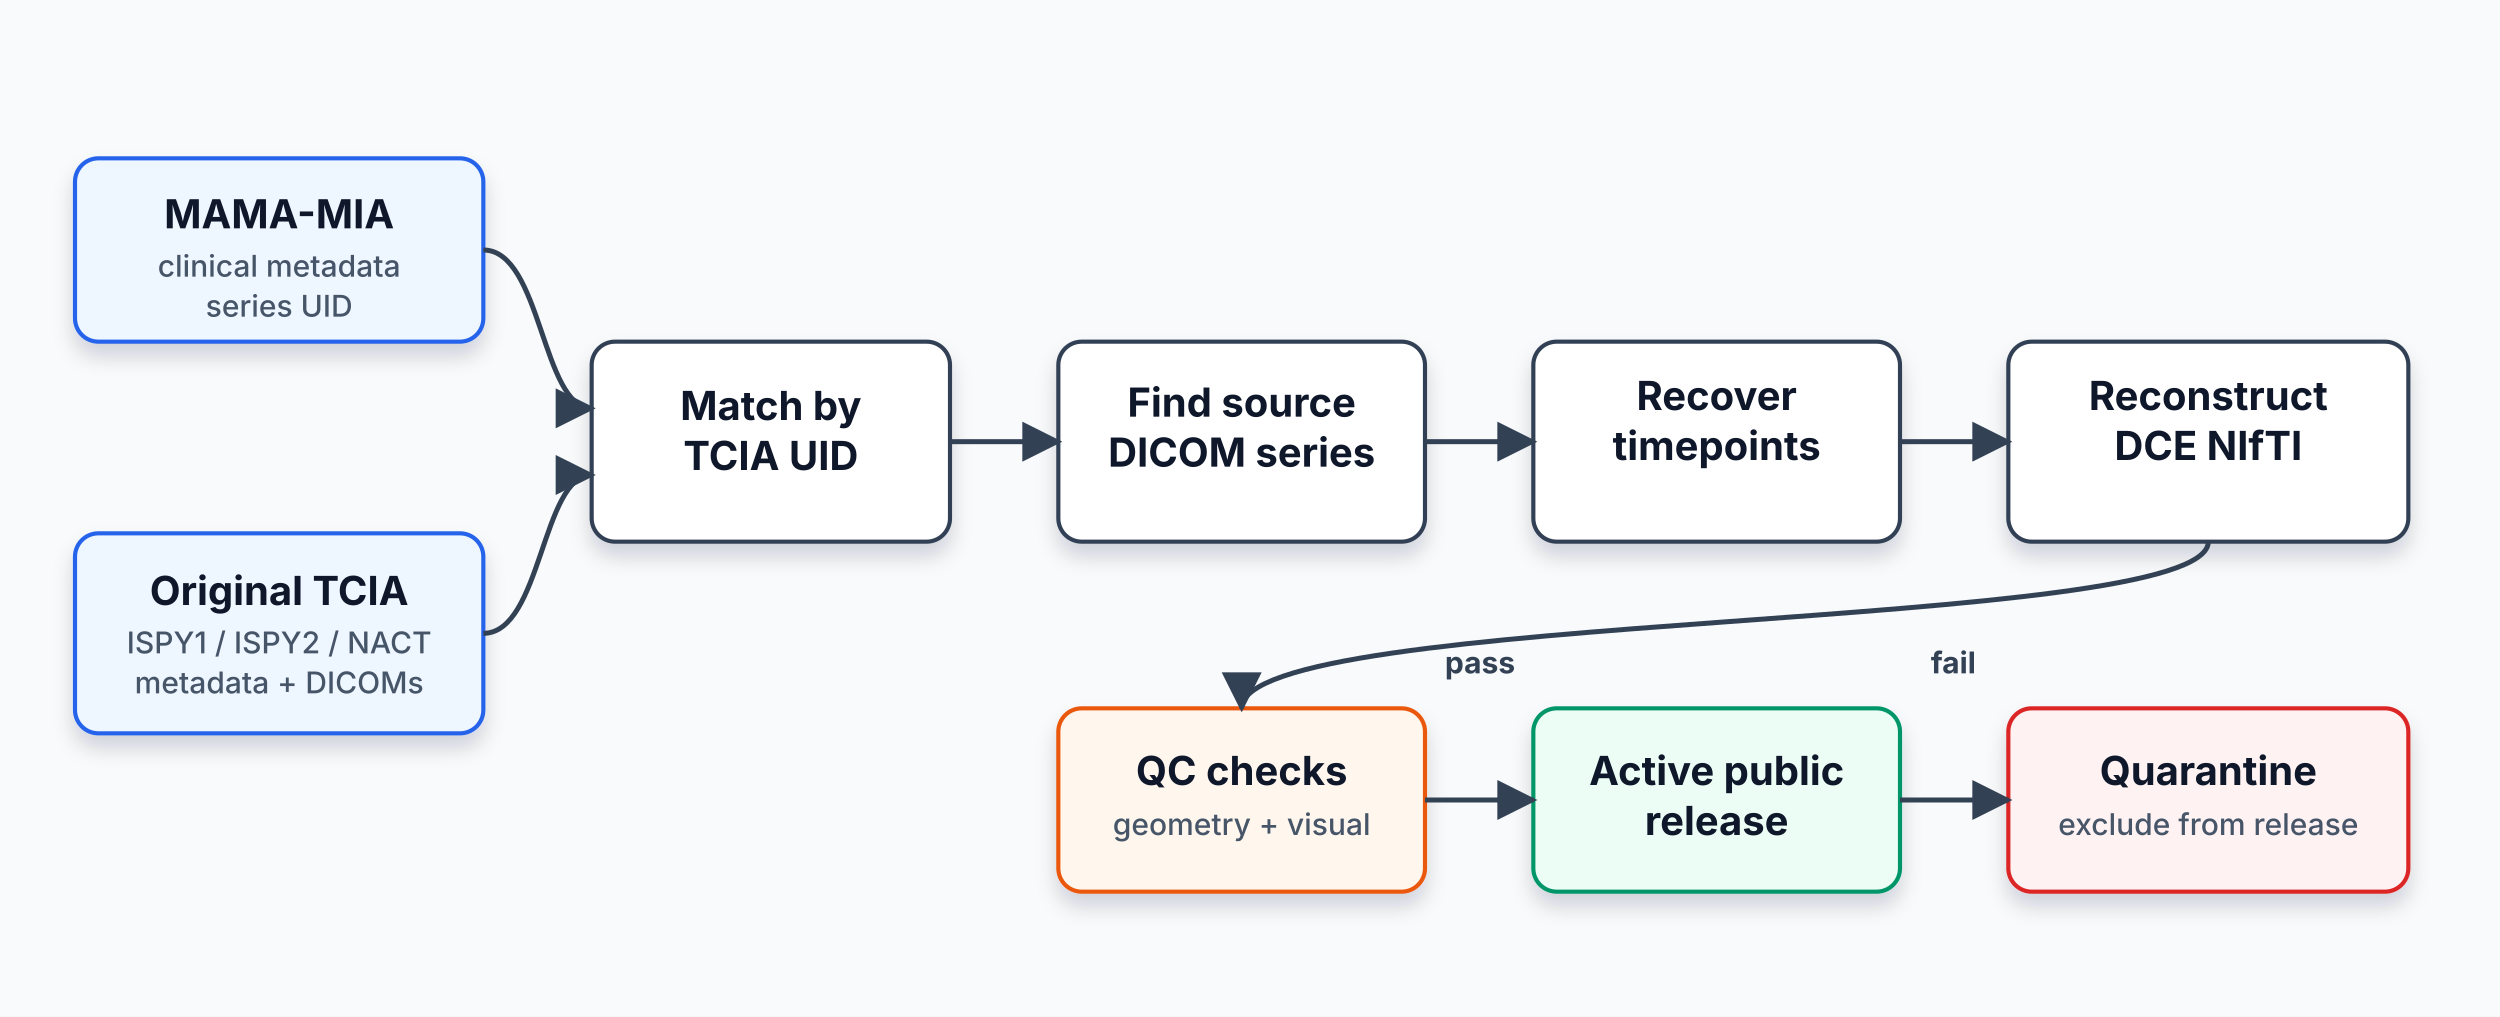
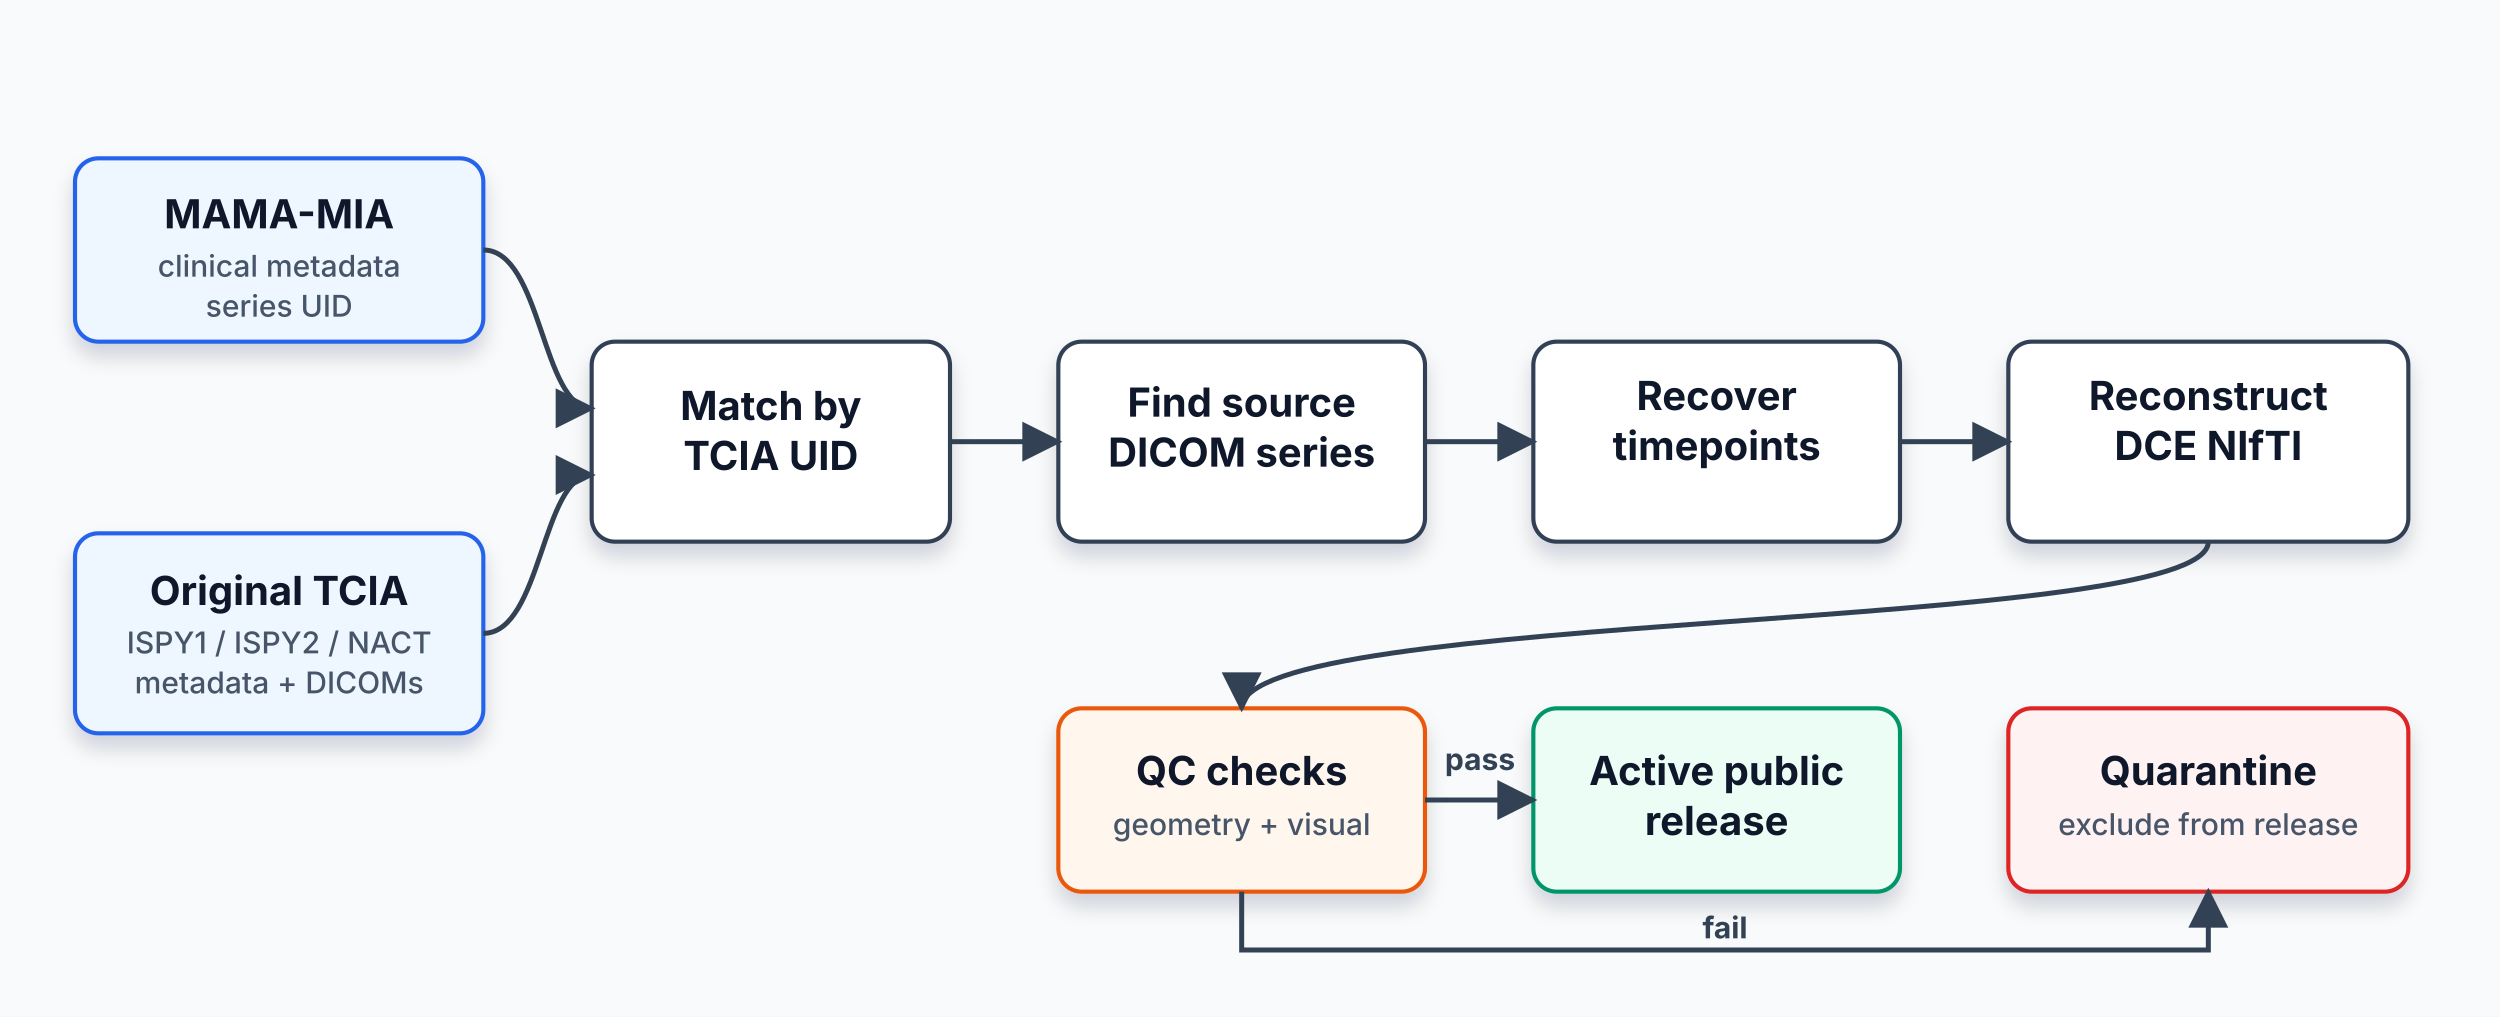
<svg xmlns="http://www.w3.org/2000/svg" width="1500" height="610" viewBox="0 0 1500 610" role="img" aria-labelledby="title desc">
  <defs>
    <marker id="arrow" viewBox="0 0 10 10" refX="9" refY="5" markerWidth="8" markerHeight="8" orient="auto-start-reverse">
      <path d="M 0 0 L 10 5 L 0 10 z" fill="#334155" />
    </marker>
    <filter id="shadow" x="-10%" y="-20%" width="120%" height="150%">
      <feDropShadow dx="0" dy="8" stdDeviation="6" flood-color="#0f172a" flood-opacity="0.16" />
    </filter>
    <style>
      .bg { fill: #f8fafc; }
      .box { fill: #ffffff; stroke: #334155; stroke-width: 2.5; rx: 14; filter: url(#shadow); }
      .source { fill: #eef6ff; stroke: #2563eb; }
      .process { fill: #ffffff; stroke: #334155; }
      .qc { fill: #fff7ed; stroke: #ea580c; }
      .ok { fill: #ecfdf5; stroke: #059669; }
      .bad { fill: #fef2f2; stroke: #dc2626; }
      .text { font-family: Inter, Arial, sans-serif; font-size: 24px; font-weight: 650; fill: #0f172a; text-anchor: middle; }
      .sub { font-family: Inter, Arial, sans-serif; font-size: 18px; font-weight: 450; fill: #475569; text-anchor: middle; }
      .arrow { stroke: #334155; stroke-width: 3; fill: none; marker-end: url(#arrow); }
      .label { font-family: Inter, Arial, sans-serif; font-size: 18px; font-weight: 650; fill: #334155; text-anchor: middle; }
    </style>
  </defs>
  <rect class="bg" x="0" y="0" width="1500" height="610" />
  <rect class="box source" x="45" y="95" width="245" height="110" />
  <text class="text" x="167.5" y="137">MAMA-MIA</text>
  <text class="sub" x="167.5" y="166">clinical metadata</text>
  <text class="sub" x="167.5" y="190">series UID</text>
  <rect class="box source" x="45" y="320" width="245" height="120" />
  <text class="text" x="167.5" y="363">Original TCIA</text>
  <text class="sub" x="167.5" y="392">ISPY1 / ISPY2 / NACT</text>
  <text class="sub" x="167.5" y="416">metadata + DICOMs</text>
  <rect class="box process" x="355" y="205" width="215" height="120" />
  <text class="text" x="462.5" y="252">Match by</text>
  <text class="text" x="462.5" y="282">TCIA UID</text>
  <rect class="box process" x="635" y="205" width="220" height="120" />
  <text class="text" x="745" y="250">Find source</text>
  <text class="text" x="745" y="280">DICOM series</text>
  <rect class="box process" x="920" y="205" width="220" height="120" />
  <text class="text" x="1030" y="246">Recover</text>
  <text class="text" x="1030" y="276">timepoints</text>
  <rect class="box process" x="1205" y="205" width="240" height="120" />
  <text class="text" x="1325" y="246">Reconstruct</text>
  <text class="text" x="1325" y="276">DCE NIfTI</text>
  <rect class="box qc" x="635" y="425" width="220" height="110" />
  <text class="text" x="745" y="471">QC checks</text>
  <text class="sub" x="745" y="501">geometry + visual</text>
  <rect class="box ok" x="920" y="425" width="220" height="110" />
  <text class="text" x="1030" y="471">Active public</text>
  <text class="text" x="1030" y="501">release</text>
  <rect class="box bad" x="1205" y="425" width="240" height="110" />
  <text class="text" x="1325" y="471">Quarantine</text>
  <text class="sub" x="1325" y="501">exclude from release</text>
  <path class="arrow" d="M 290 150 C 325 150, 325 245, 355 245" />
  <path class="arrow" d="M 290 380 C 325 380, 325 285, 355 285" />
  <path class="arrow" d="M 570 265 L 635 265" />
  <path class="arrow" d="M 855 265 L 920 265" />
  <path class="arrow" d="M 1140 265 L 1205 265" />
  <path class="arrow" d="M 1325 325 C 1325 380, 745 365, 745 425" />
  <path class="arrow" d="M 855 480 L 920 480" />
-   <path class="arrow" d="M 1140 480 L 1205 480" />
-   <text class="label" x="888" y="404">pass</text>
-   <text class="label" x="1172" y="404">fail</text>
+   <path class="arrow" d="M 745 535 L 745 570 L 1325 570 L 1325 535" />
+   <text class="label" x="888" y="462">pass</text>
+   <text class="label" x="1035" y="563">fail</text>
</svg>
